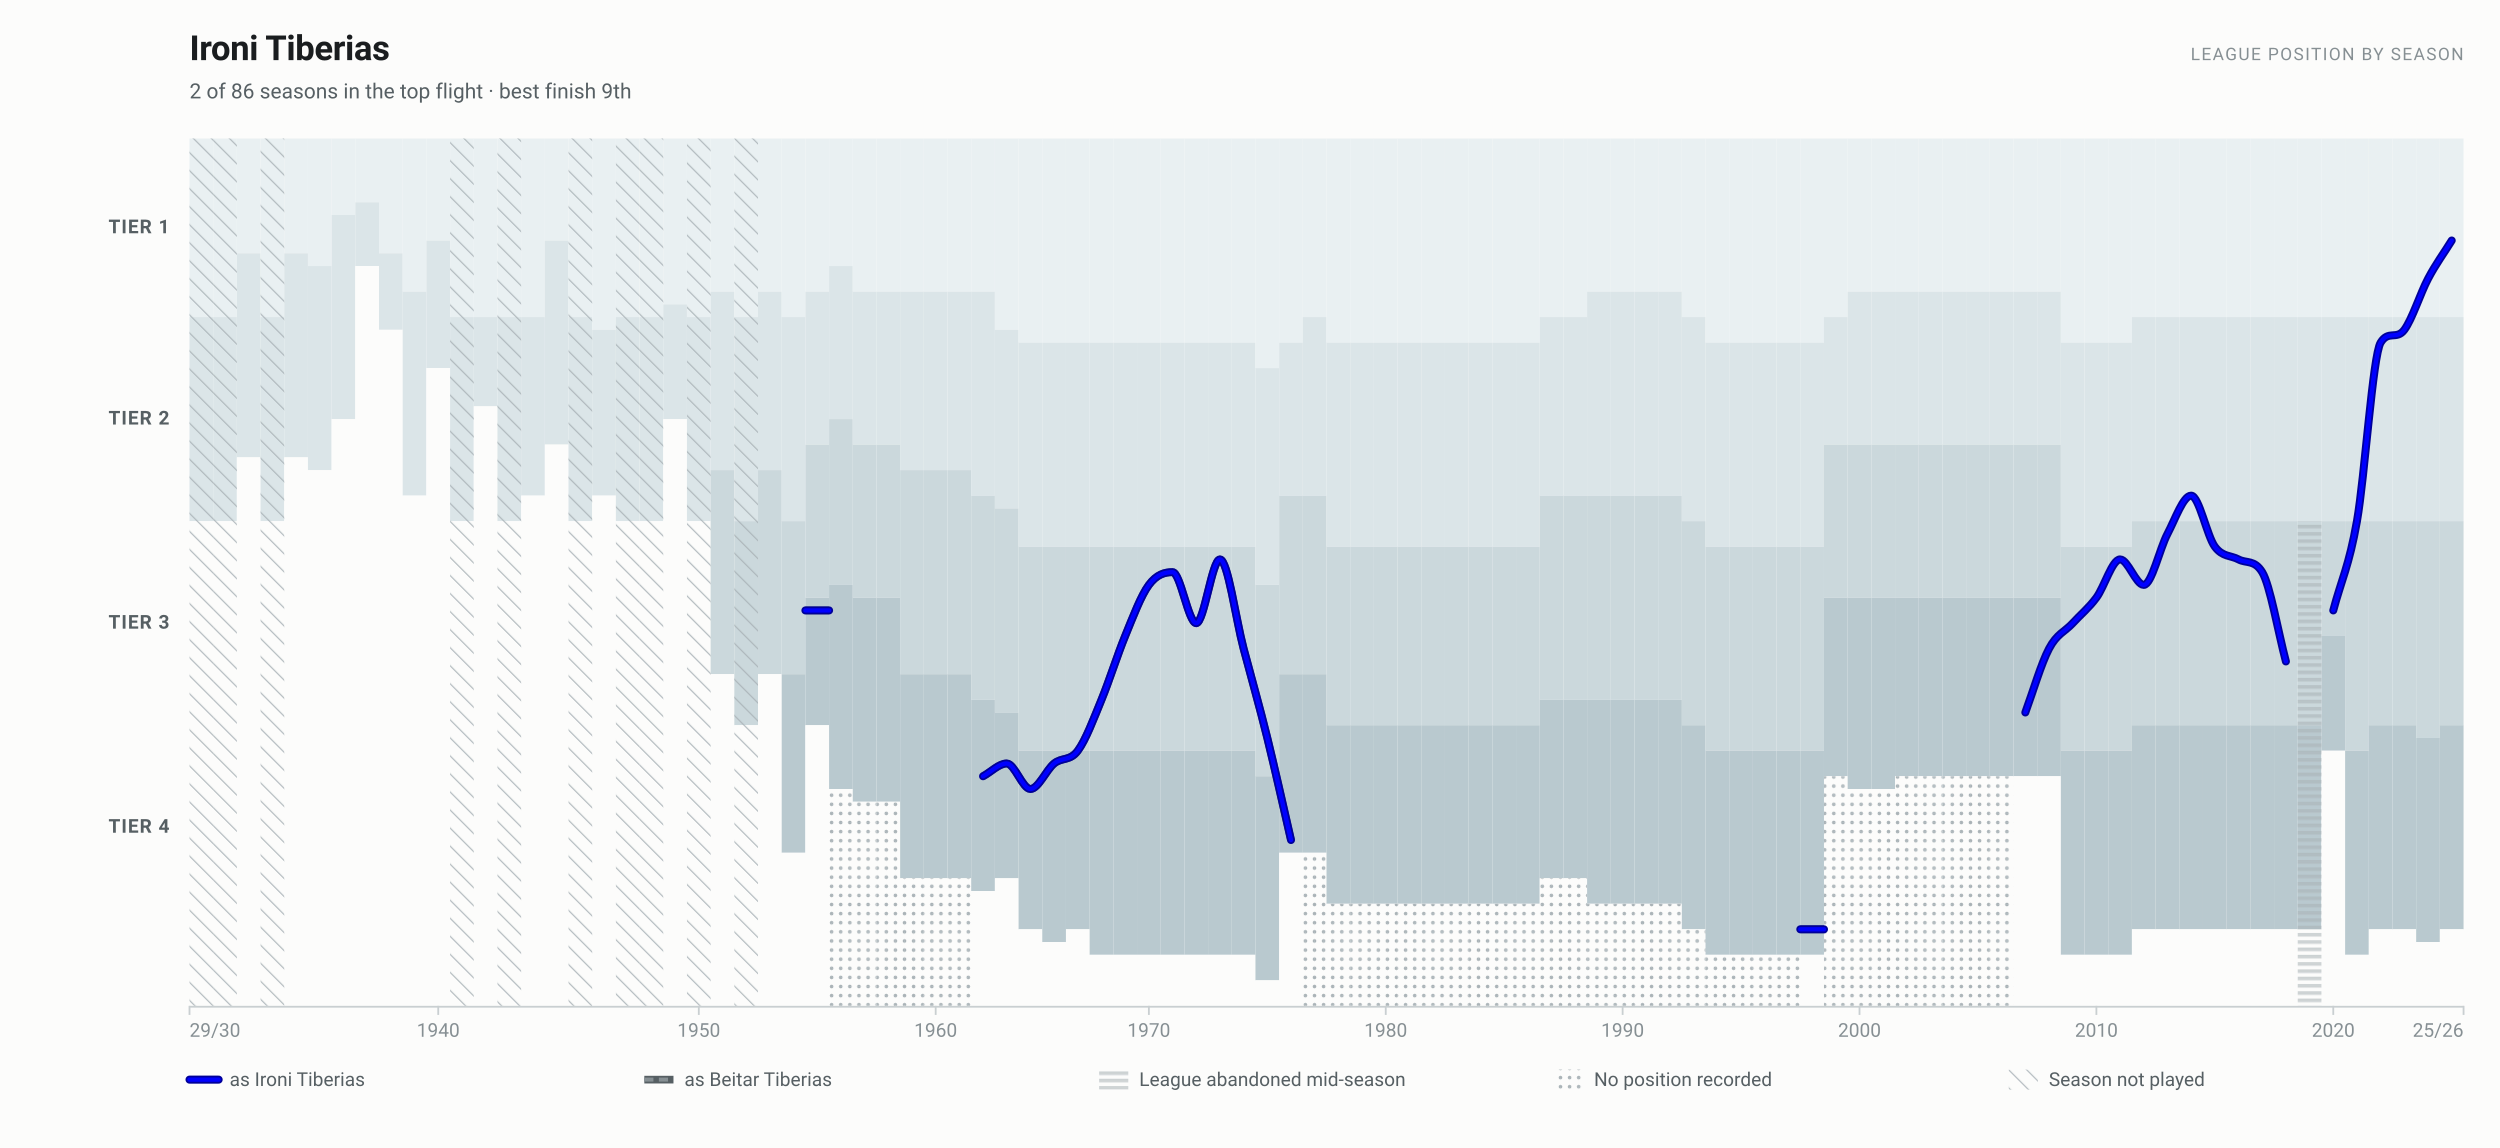
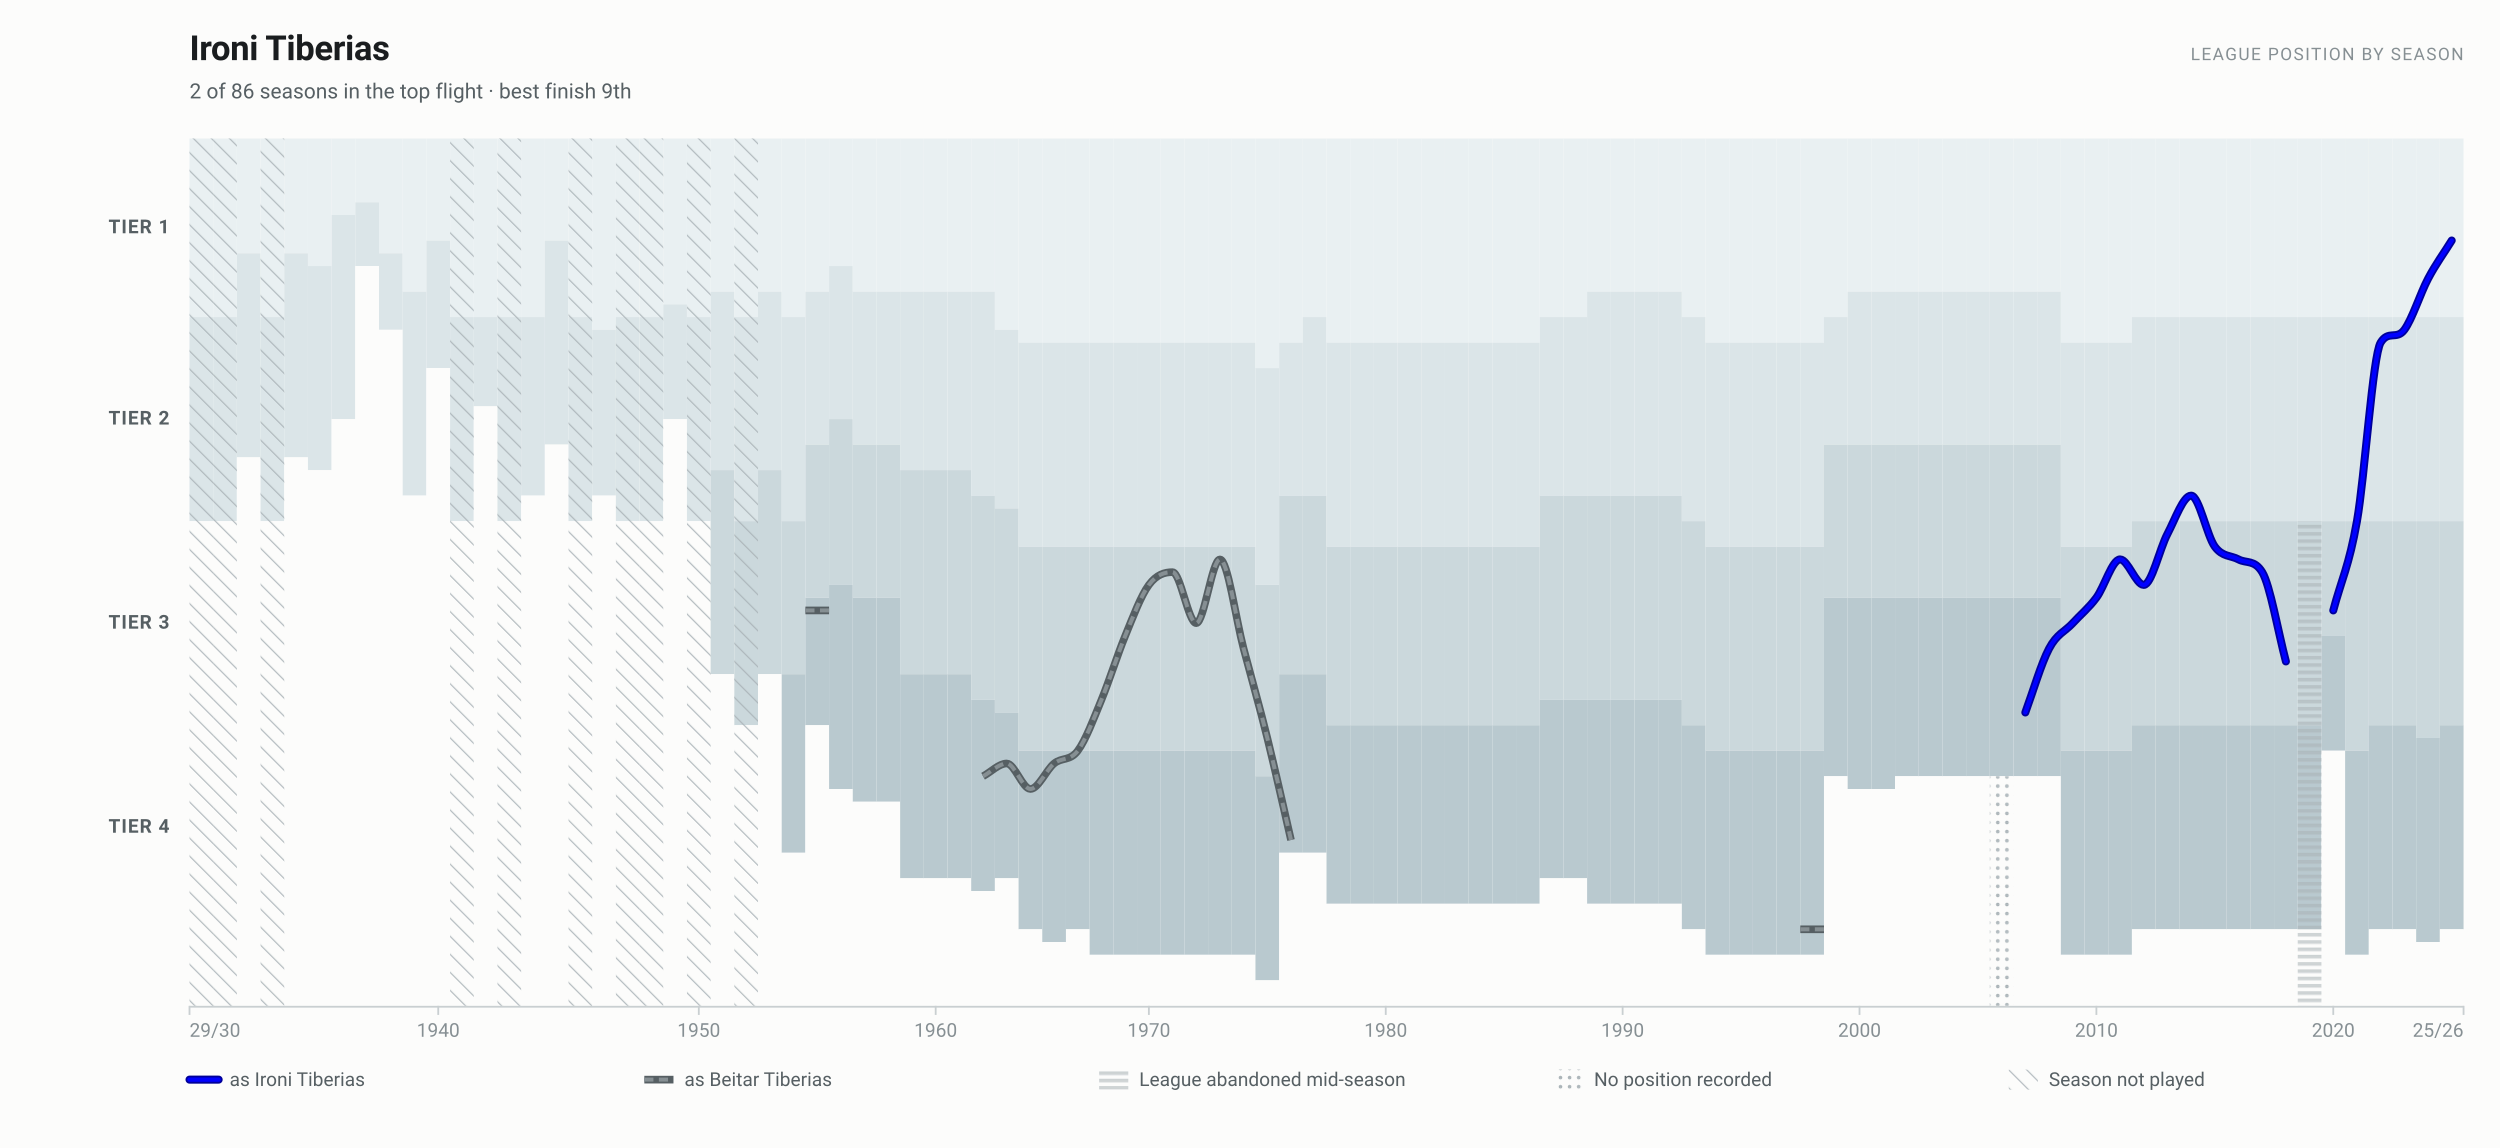
<svg xmlns="http://www.w3.org/2000/svg" width="1372" height="630" viewBox="0 0 1372 630" font-family="ui-sans-serif, -apple-system, 'Segoe UI', Roboto, 'DejaVu Sans', 'Liberation Sans', sans-serif" role="img" aria-label="Ironi Tiberias, 1929/1930 – 2025/2026">
  <style>
  .bg{fill:#FCFCFB} .ink{fill:#1A1D1F} .ink2{fill:#565F63}
  .ink3{fill:#868F93} .rule{stroke:#C9CFD1}
  .line,.casing{fill:none;stroke-linecap:round;stroke-linejoin:round}
  .casing{stroke:#000099;stroke-width:4.4}
  .line{stroke:#0000FF;stroke-width:2.4}
 .alt,.alt-casing{fill:none;stroke-linecap:butt;stroke-linejoin:round}
  .alt-casing{stroke:#565F63;stroke-width:4.2}
  .alt{stroke:#868F93;stroke-width:2.2;stroke-dasharray:5 3}
  .champ{fill:#A06A0A}
</style>
  <defs>
    <pattern id="notplayed" width="7" height="7" patternUnits="userSpaceOnUse" patternTransform="rotate(-45)">
      <line x1="0" y1="0" x2="0" y2="7" stroke="#A9B2B6" stroke-width="1.4" />
    </pattern>
    <pattern id="uncovered" width="5" height="5" patternUnits="userSpaceOnUse">
      <circle cx="1.4" cy="1.4" r="1" fill="#A9B2B6" />
    </pattern>
    <pattern id="stopped" width="4" height="4" patternUnits="userSpaceOnUse">
      <rect width="4" height="2" fill="#A9B2B6" fill-opacity=".55" />
    </pattern>
    <pattern id="notier" width="4" height="4" patternUnits="userSpaceOnUse">
      <rect width="4" height="4" fill="#FCFCFB" />
    </pattern>
  </defs>
  <rect class="bg" width="1372" height="630" />
  <rect x="104" y="76" width="13" height="98" fill="#E9F0F2" />
  <rect x="104" y="174" width="13" height="112" fill="#DBE5E8" />
  <rect x="104" y="286" width="13" height="266" fill="url(#notier)" />
  <rect x="117" y="76" width="13" height="98" fill="#E9F0F2" />
  <rect x="117" y="174" width="13" height="112" fill="#DBE5E8" />
  <rect x="117" y="286" width="13" height="266" fill="url(#notier)" />
  <rect x="130" y="76" width="13" height="63" fill="#E9F0F2" />
  <rect x="130" y="139" width="13" height="112" fill="#DBE5E8" />
  <rect x="130" y="251" width="13" height="301" fill="url(#notier)" />
  <rect x="143" y="76" width="13" height="98" fill="#E9F0F2" />
  <rect x="143" y="174" width="13" height="112" fill="#DBE5E8" />
  <rect x="143" y="286" width="13" height="266" fill="url(#notier)" />
  <rect x="156" y="76" width="13" height="63" fill="#E9F0F2" />
  <rect x="156" y="139" width="13" height="112" fill="#DBE5E8" />
  <rect x="156" y="251" width="13" height="301" fill="url(#notier)" />
  <rect x="169" y="76" width="13" height="70" fill="#E9F0F2" />
  <rect x="169" y="146" width="13" height="112" fill="#DBE5E8" />
  <rect x="169" y="258" width="13" height="294" fill="url(#notier)" />
  <rect x="182" y="76" width="13" height="42" fill="#E9F0F2" />
  <rect x="182" y="118" width="13" height="112" fill="#DBE5E8" />
  <rect x="182" y="230" width="13" height="322" fill="url(#notier)" />
  <rect x="195" y="76" width="13" height="35" fill="#E9F0F2" />
  <rect x="195" y="111" width="13" height="35" fill="#DBE5E8" />
  <rect x="195" y="146" width="13" height="406" fill="url(#notier)" />
  <rect x="208" y="76" width="13" height="63" fill="#E9F0F2" />
  <rect x="208" y="139" width="13" height="42" fill="#DBE5E8" />
  <rect x="208" y="181" width="13" height="371" fill="url(#notier)" />
  <rect x="221" y="76" width="13" height="84" fill="#E9F0F2" />
  <rect x="221" y="160" width="13" height="112" fill="#DBE5E8" />
  <rect x="221" y="272" width="13" height="280" fill="url(#notier)" />
  <rect x="234" y="76" width="13" height="56" fill="#E9F0F2" />
  <rect x="234" y="132" width="13" height="70" fill="#DBE5E8" />
  <rect x="234" y="202" width="13" height="350" fill="url(#notier)" />
  <rect x="247" y="76" width="13" height="98" fill="#E9F0F2" />
  <rect x="247" y="174" width="13" height="112" fill="#DBE5E8" />
  <rect x="247" y="286" width="13" height="266" fill="url(#notier)" />
  <rect x="260" y="76" width="13" height="98" fill="#E9F0F2" />
  <rect x="260" y="174" width="13" height="49" fill="#DBE5E8" />
  <rect x="260" y="223" width="13" height="329" fill="url(#notier)" />
  <rect x="273" y="76" width="13" height="98" fill="#E9F0F2" />
  <rect x="273" y="174" width="13" height="112" fill="#DBE5E8" />
  <rect x="273" y="286" width="13" height="266" fill="url(#notier)" />
  <rect x="286" y="76" width="13" height="98" fill="#E9F0F2" />
  <rect x="286" y="174" width="13" height="98" fill="#DBE5E8" />
  <rect x="286" y="272" width="13" height="280" fill="url(#notier)" />
  <rect x="299" y="76" width="13" height="56" fill="#E9F0F2" />
  <rect x="299" y="132" width="13" height="112" fill="#DBE5E8" />
  <rect x="299" y="244" width="13" height="308" fill="url(#notier)" />
  <rect x="312" y="76" width="13" height="98" fill="#E9F0F2" />
  <rect x="312" y="174" width="13" height="112" fill="#DBE5E8" />
  <rect x="312" y="286" width="13" height="266" fill="url(#notier)" />
  <rect x="325" y="76" width="13" height="105" fill="#E9F0F2" />
  <rect x="325" y="181" width="13" height="91" fill="#DBE5E8" />
  <rect x="325" y="272" width="13" height="280" fill="url(#notier)" />
  <rect x="338" y="76" width="13" height="98" fill="#E9F0F2" />
  <rect x="338" y="174" width="13" height="112" fill="#DBE5E8" />
  <rect x="338" y="286" width="13" height="266" fill="url(#notier)" />
  <rect x="351" y="76" width="13" height="98" fill="#E9F0F2" />
  <rect x="351" y="174" width="13" height="112" fill="#DBE5E8" />
  <rect x="351" y="286" width="13" height="266" fill="url(#notier)" />
  <rect x="364" y="76" width="13" height="91" fill="#E9F0F2" />
  <rect x="364" y="167" width="13" height="63" fill="#DBE5E8" />
  <rect x="364" y="230" width="13" height="322" fill="url(#notier)" />
  <rect x="377" y="76" width="13" height="98" fill="#E9F0F2" />
  <rect x="377" y="174" width="13" height="112" fill="#DBE5E8" />
  <rect x="377" y="286" width="13" height="266" fill="url(#notier)" />
  <rect x="390" y="76" width="13" height="84" fill="#E9F0F2" />
  <rect x="390" y="160" width="13" height="98" fill="#DBE5E8" />
  <rect x="390" y="258" width="13" height="112" fill="#CBD8DC" />
  <rect x="390" y="370" width="13" height="182" fill="url(#notier)" />
  <rect x="403" y="76" width="13" height="98" fill="#E9F0F2" />
  <rect x="403" y="174" width="13" height="112" fill="#DBE5E8" />
  <rect x="403" y="286" width="13" height="112" fill="#CBD8DC" />
  <rect x="403" y="398" width="13" height="154" fill="url(#notier)" />
  <rect x="416" y="76" width="13" height="84" fill="#E9F0F2" />
  <rect x="416" y="160" width="13" height="98" fill="#DBE5E8" />
  <rect x="416" y="258" width="13" height="112" fill="#CBD8DC" />
  <rect x="416" y="370" width="13" height="182" fill="url(#notier)" />
  <rect x="429" y="76" width="13" height="98" fill="#E9F0F2" />
  <rect x="429" y="174" width="13" height="112" fill="#DBE5E8" />
  <rect x="429" y="286" width="13" height="84" fill="#CBD8DC" />
  <rect x="429" y="370" width="13" height="98" fill="#B9C9CF" />
  <rect x="429" y="468" width="13" height="84" fill="url(#notier)" />
  <rect x="442" y="76" width="13" height="84" fill="#E9F0F2" />
  <rect x="442" y="160" width="13" height="84" fill="#DBE5E8" />
  <rect x="442" y="244" width="13" height="84" fill="#CBD8DC" />
  <rect x="442" y="328" width="13" height="70" fill="#B9C9CF" />
  <rect x="442" y="398" width="13" height="154" fill="url(#notier)" />
  <rect x="455" y="76" width="13" height="70" fill="#E9F0F2" />
  <rect x="455" y="146" width="13" height="84" fill="#DBE5E8" />
  <rect x="455" y="230" width="13" height="91" fill="#CBD8DC" />
  <rect x="455" y="321" width="13" height="112" fill="#B9C9CF" />
  <rect x="455" y="433" width="13" height="119" fill="url(#notier)" />
  <rect x="468" y="76" width="13" height="84" fill="#E9F0F2" />
  <rect x="468" y="160" width="13" height="84" fill="#DBE5E8" />
  <rect x="468" y="244" width="13" height="84" fill="#CBD8DC" />
  <rect x="468" y="328" width="13" height="112" fill="#B9C9CF" />
  <rect x="468" y="440" width="13" height="112" fill="url(#notier)" />
  <rect x="481" y="76" width="13" height="84" fill="#E9F0F2" />
  <rect x="481" y="160" width="13" height="84" fill="#DBE5E8" />
  <rect x="481" y="244" width="13" height="84" fill="#CBD8DC" />
  <rect x="481" y="328" width="13" height="112" fill="#B9C9CF" />
  <rect x="481" y="440" width="13" height="112" fill="url(#notier)" />
  <rect x="494" y="76" width="13" height="84" fill="#E9F0F2" />
  <rect x="494" y="160" width="13" height="98" fill="#DBE5E8" />
  <rect x="494" y="258" width="13" height="112" fill="#CBD8DC" />
  <rect x="494" y="370" width="13" height="112" fill="#B9C9CF" />
  <rect x="494" y="482" width="13" height="70" fill="url(#notier)" />
  <rect x="507" y="76" width="13" height="84" fill="#E9F0F2" />
  <rect x="507" y="160" width="13" height="98" fill="#DBE5E8" />
  <rect x="507" y="258" width="13" height="112" fill="#CBD8DC" />
  <rect x="507" y="370" width="13" height="112" fill="#B9C9CF" />
  <rect x="507" y="482" width="13" height="70" fill="url(#notier)" />
  <rect x="520" y="76" width="13" height="84" fill="#E9F0F2" />
  <rect x="520" y="160" width="13" height="98" fill="#DBE5E8" />
  <rect x="520" y="258" width="13" height="112" fill="#CBD8DC" />
  <rect x="520" y="370" width="13" height="112" fill="#B9C9CF" />
  <rect x="520" y="482" width="13" height="70" fill="url(#notier)" />
  <rect x="533" y="76" width="13" height="84" fill="#E9F0F2" />
  <rect x="533" y="160" width="13" height="112" fill="#DBE5E8" />
  <rect x="533" y="272" width="13" height="112" fill="#CBD8DC" />
  <rect x="533" y="384" width="13" height="105" fill="#B9C9CF" />
  <rect x="533" y="489" width="13" height="63" fill="url(#notier)" />
  <rect x="546" y="76" width="13" height="105" fill="#E9F0F2" />
  <rect x="546" y="181" width="13" height="98" fill="#DBE5E8" />
  <rect x="546" y="279" width="13" height="112" fill="#CBD8DC" />
  <rect x="546" y="391" width="13" height="91" fill="#B9C9CF" />
  <rect x="546" y="482" width="13" height="70" fill="url(#notier)" />
  <rect x="559" y="76" width="13" height="112" fill="#E9F0F2" />
  <rect x="559" y="188" width="13" height="112" fill="#DBE5E8" />
  <rect x="559" y="300" width="13" height="112" fill="#CBD8DC" />
  <rect x="559" y="412" width="13" height="98" fill="#B9C9CF" />
  <rect x="559" y="510" width="13" height="42" fill="url(#notier)" />
  <rect x="572" y="76" width="13" height="112" fill="#E9F0F2" />
  <rect x="572" y="188" width="13" height="112" fill="#DBE5E8" />
  <rect x="572" y="300" width="13" height="112" fill="#CBD8DC" />
  <rect x="572" y="412" width="13" height="105" fill="#B9C9CF" />
  <rect x="572" y="517" width="13" height="35" fill="url(#notier)" />
  <rect x="585" y="76" width="13" height="112" fill="#E9F0F2" />
  <rect x="585" y="188" width="13" height="112" fill="#DBE5E8" />
  <rect x="585" y="300" width="13" height="112" fill="#CBD8DC" />
  <rect x="585" y="412" width="13" height="98" fill="#B9C9CF" />
  <rect x="585" y="510" width="13" height="42" fill="url(#notier)" />
  <rect x="598" y="76" width="13" height="112" fill="#E9F0F2" />
  <rect x="598" y="188" width="13" height="112" fill="#DBE5E8" />
  <rect x="598" y="300" width="13" height="112" fill="#CBD8DC" />
  <rect x="598" y="412" width="13" height="112" fill="#B9C9CF" />
  <rect x="598" y="524" width="13" height="28" fill="url(#notier)" />
  <rect x="611" y="76" width="13" height="112" fill="#E9F0F2" />
  <rect x="611" y="188" width="13" height="112" fill="#DBE5E8" />
  <rect x="611" y="300" width="13" height="112" fill="#CBD8DC" />
  <rect x="611" y="412" width="13" height="112" fill="#B9C9CF" />
  <rect x="611" y="524" width="13" height="28" fill="url(#notier)" />
  <rect x="624" y="76" width="13" height="112" fill="#E9F0F2" />
  <rect x="624" y="188" width="13" height="112" fill="#DBE5E8" />
  <rect x="624" y="300" width="13" height="112" fill="#CBD8DC" />
  <rect x="624" y="412" width="13" height="112" fill="#B9C9CF" />
  <rect x="624" y="524" width="13" height="28" fill="url(#notier)" />
  <rect x="637" y="76" width="13" height="112" fill="#E9F0F2" />
  <rect x="637" y="188" width="13" height="112" fill="#DBE5E8" />
  <rect x="637" y="300" width="13" height="112" fill="#CBD8DC" />
  <rect x="637" y="412" width="13" height="112" fill="#B9C9CF" />
  <rect x="637" y="524" width="13" height="28" fill="url(#notier)" />
  <rect x="650" y="76" width="13" height="112" fill="#E9F0F2" />
  <rect x="650" y="188" width="13" height="112" fill="#DBE5E8" />
  <rect x="650" y="300" width="13" height="112" fill="#CBD8DC" />
  <rect x="650" y="412" width="13" height="112" fill="#B9C9CF" />
  <rect x="650" y="524" width="13" height="28" fill="url(#notier)" />
  <rect x="663" y="76" width="13" height="112" fill="#E9F0F2" />
  <rect x="663" y="188" width="13" height="112" fill="#DBE5E8" />
  <rect x="663" y="300" width="13" height="112" fill="#CBD8DC" />
  <rect x="663" y="412" width="13" height="112" fill="#B9C9CF" />
  <rect x="663" y="524" width="13" height="28" fill="url(#notier)" />
  <rect x="676" y="76" width="13" height="112" fill="#E9F0F2" />
  <rect x="676" y="188" width="13" height="112" fill="#DBE5E8" />
  <rect x="676" y="300" width="13" height="112" fill="#CBD8DC" />
  <rect x="676" y="412" width="13" height="112" fill="#B9C9CF" />
  <rect x="676" y="524" width="13" height="28" fill="url(#notier)" />
  <rect x="689" y="76" width="13" height="126" fill="#E9F0F2" />
  <rect x="689" y="202" width="13" height="119" fill="#DBE5E8" />
  <rect x="689" y="321" width="13" height="105" fill="#CBD8DC" />
  <rect x="689" y="426" width="13" height="112" fill="#B9C9CF" />
  <rect x="689" y="538" width="13" height="14" fill="url(#notier)" />
  <rect x="702" y="76" width="13" height="112" fill="#E9F0F2" />
  <rect x="702" y="188" width="13" height="84" fill="#DBE5E8" />
  <rect x="702" y="272" width="13" height="98" fill="#CBD8DC" />
  <rect x="702" y="370" width="13" height="98" fill="#B9C9CF" />
  <rect x="702" y="468" width="13" height="84" fill="url(#notier)" />
  <rect x="715" y="76" width="13" height="98" fill="#E9F0F2" />
  <rect x="715" y="174" width="13" height="98" fill="#DBE5E8" />
  <rect x="715" y="272" width="13" height="98" fill="#CBD8DC" />
  <rect x="715" y="370" width="13" height="98" fill="#B9C9CF" />
  <rect x="715" y="468" width="13" height="84" fill="url(#notier)" />
  <rect x="728" y="76" width="13" height="112" fill="#E9F0F2" />
  <rect x="728" y="188" width="13" height="112" fill="#DBE5E8" />
  <rect x="728" y="300" width="13" height="98" fill="#CBD8DC" />
  <rect x="728" y="398" width="13" height="98" fill="#B9C9CF" />
  <rect x="728" y="496" width="13" height="56" fill="url(#notier)" />
  <rect x="741" y="76" width="13" height="112" fill="#E9F0F2" />
  <rect x="741" y="188" width="13" height="112" fill="#DBE5E8" />
  <rect x="741" y="300" width="13" height="98" fill="#CBD8DC" />
  <rect x="741" y="398" width="13" height="98" fill="#B9C9CF" />
  <rect x="741" y="496" width="13" height="56" fill="url(#notier)" />
  <rect x="754" y="76" width="13" height="112" fill="#E9F0F2" />
  <rect x="754" y="188" width="13" height="112" fill="#DBE5E8" />
  <rect x="754" y="300" width="13" height="98" fill="#CBD8DC" />
  <rect x="754" y="398" width="13" height="98" fill="#B9C9CF" />
  <rect x="754" y="496" width="13" height="56" fill="url(#notier)" />
  <rect x="767" y="76" width="13" height="112" fill="#E9F0F2" />
  <rect x="767" y="188" width="13" height="112" fill="#DBE5E8" />
  <rect x="767" y="300" width="13" height="98" fill="#CBD8DC" />
  <rect x="767" y="398" width="13" height="98" fill="#B9C9CF" />
  <rect x="767" y="496" width="13" height="56" fill="url(#notier)" />
  <rect x="780" y="76" width="13" height="112" fill="#E9F0F2" />
  <rect x="780" y="188" width="13" height="112" fill="#DBE5E8" />
  <rect x="780" y="300" width="13" height="98" fill="#CBD8DC" />
  <rect x="780" y="398" width="13" height="98" fill="#B9C9CF" />
  <rect x="780" y="496" width="13" height="56" fill="url(#notier)" />
  <rect x="793" y="76" width="13" height="112" fill="#E9F0F2" />
  <rect x="793" y="188" width="13" height="112" fill="#DBE5E8" />
  <rect x="793" y="300" width="13" height="98" fill="#CBD8DC" />
  <rect x="793" y="398" width="13" height="98" fill="#B9C9CF" />
  <rect x="793" y="496" width="13" height="56" fill="url(#notier)" />
  <rect x="806" y="76" width="13" height="112" fill="#E9F0F2" />
  <rect x="806" y="188" width="13" height="112" fill="#DBE5E8" />
  <rect x="806" y="300" width="13" height="98" fill="#CBD8DC" />
  <rect x="806" y="398" width="13" height="98" fill="#B9C9CF" />
  <rect x="806" y="496" width="13" height="56" fill="url(#notier)" />
  <rect x="819" y="76" width="13" height="112" fill="#E9F0F2" />
  <rect x="819" y="188" width="13" height="112" fill="#DBE5E8" />
  <rect x="819" y="300" width="13" height="98" fill="#CBD8DC" />
  <rect x="819" y="398" width="13" height="98" fill="#B9C9CF" />
  <rect x="819" y="496" width="13" height="56" fill="url(#notier)" />
  <rect x="832" y="76" width="13" height="112" fill="#E9F0F2" />
  <rect x="832" y="188" width="13" height="112" fill="#DBE5E8" />
  <rect x="832" y="300" width="13" height="98" fill="#CBD8DC" />
  <rect x="832" y="398" width="13" height="98" fill="#B9C9CF" />
  <rect x="832" y="496" width="13" height="56" fill="url(#notier)" />
  <rect x="845" y="76" width="13" height="98" fill="#E9F0F2" />
  <rect x="845" y="174" width="13" height="98" fill="#DBE5E8" />
  <rect x="845" y="272" width="13" height="112" fill="#CBD8DC" />
  <rect x="845" y="384" width="13" height="98" fill="#B9C9CF" />
  <rect x="845" y="482" width="13" height="70" fill="url(#notier)" />
  <rect x="858" y="76" width="13" height="98" fill="#E9F0F2" />
  <rect x="858" y="174" width="13" height="98" fill="#DBE5E8" />
  <rect x="858" y="272" width="13" height="112" fill="#CBD8DC" />
  <rect x="858" y="384" width="13" height="98" fill="#B9C9CF" />
  <rect x="858" y="482" width="13" height="70" fill="url(#notier)" />
  <rect x="871" y="76" width="13" height="84" fill="#E9F0F2" />
  <rect x="871" y="160" width="13" height="112" fill="#DBE5E8" />
  <rect x="871" y="272" width="13" height="112" fill="#CBD8DC" />
  <rect x="871" y="384" width="13" height="112" fill="#B9C9CF" />
  <rect x="871" y="496" width="13" height="56" fill="url(#notier)" />
  <rect x="884" y="76" width="13" height="84" fill="#E9F0F2" />
  <rect x="884" y="160" width="13" height="112" fill="#DBE5E8" />
  <rect x="884" y="272" width="13" height="112" fill="#CBD8DC" />
  <rect x="884" y="384" width="13" height="112" fill="#B9C9CF" />
  <rect x="884" y="496" width="13" height="56" fill="url(#notier)" />
  <rect x="897" y="76" width="13" height="84" fill="#E9F0F2" />
  <rect x="897" y="160" width="13" height="112" fill="#DBE5E8" />
  <rect x="897" y="272" width="13" height="112" fill="#CBD8DC" />
  <rect x="897" y="384" width="13" height="112" fill="#B9C9CF" />
  <rect x="897" y="496" width="13" height="56" fill="url(#notier)" />
  <rect x="910" y="76" width="13" height="84" fill="#E9F0F2" />
  <rect x="910" y="160" width="13" height="112" fill="#DBE5E8" />
  <rect x="910" y="272" width="13" height="112" fill="#CBD8DC" />
  <rect x="910" y="384" width="13" height="112" fill="#B9C9CF" />
  <rect x="910" y="496" width="13" height="56" fill="url(#notier)" />
  <rect x="923" y="76" width="13" height="98" fill="#E9F0F2" />
  <rect x="923" y="174" width="13" height="112" fill="#DBE5E8" />
  <rect x="923" y="286" width="13" height="112" fill="#CBD8DC" />
  <rect x="923" y="398" width="13" height="112" fill="#B9C9CF" />
  <rect x="923" y="510" width="13" height="42" fill="url(#notier)" />
  <rect x="936" y="76" width="13" height="112" fill="#E9F0F2" />
  <rect x="936" y="188" width="13" height="112" fill="#DBE5E8" />
  <rect x="936" y="300" width="13" height="112" fill="#CBD8DC" />
  <rect x="936" y="412" width="13" height="112" fill="#B9C9CF" />
  <rect x="936" y="524" width="13" height="28" fill="url(#notier)" />
  <rect x="949" y="76" width="13" height="112" fill="#E9F0F2" />
  <rect x="949" y="188" width="13" height="112" fill="#DBE5E8" />
  <rect x="949" y="300" width="13" height="112" fill="#CBD8DC" />
  <rect x="949" y="412" width="13" height="112" fill="#B9C9CF" />
  <rect x="949" y="524" width="13" height="28" fill="url(#notier)" />
  <rect x="962" y="76" width="13" height="112" fill="#E9F0F2" />
  <rect x="962" y="188" width="13" height="112" fill="#DBE5E8" />
  <rect x="962" y="300" width="13" height="112" fill="#CBD8DC" />
  <rect x="962" y="412" width="13" height="112" fill="#B9C9CF" />
  <rect x="962" y="524" width="13" height="28" fill="url(#notier)" />
  <rect x="975" y="76" width="13" height="112" fill="#E9F0F2" />
  <rect x="975" y="188" width="13" height="112" fill="#DBE5E8" />
  <rect x="975" y="300" width="13" height="112" fill="#CBD8DC" />
  <rect x="975" y="412" width="13" height="112" fill="#B9C9CF" />
  <rect x="975" y="524" width="13" height="28" fill="url(#notier)" />
  <rect x="988" y="76" width="13" height="112" fill="#E9F0F2" />
  <rect x="988" y="188" width="13" height="112" fill="#DBE5E8" />
  <rect x="988" y="300" width="13" height="112" fill="#CBD8DC" />
  <rect x="988" y="412" width="13" height="112" fill="#B9C9CF" />
  <rect x="988" y="524" width="13" height="28" fill="url(#notier)" />
  <rect x="1001" y="76" width="13" height="98" fill="#E9F0F2" />
  <rect x="1001" y="174" width="13" height="70" fill="#DBE5E8" />
  <rect x="1001" y="244" width="13" height="84" fill="#CBD8DC" />
  <rect x="1001" y="328" width="13" height="98" fill="#B9C9CF" />
  <rect x="1001" y="426" width="13" height="126" fill="url(#notier)" />
  <rect x="1014" y="76" width="13" height="84" fill="#E9F0F2" />
  <rect x="1014" y="160" width="13" height="84" fill="#DBE5E8" />
  <rect x="1014" y="244" width="13" height="84" fill="#CBD8DC" />
  <rect x="1014" y="328" width="13" height="105" fill="#B9C9CF" />
  <rect x="1014" y="433" width="13" height="119" fill="url(#notier)" />
  <rect x="1027" y="76" width="13" height="84" fill="#E9F0F2" />
  <rect x="1027" y="160" width="13" height="84" fill="#DBE5E8" />
  <rect x="1027" y="244" width="13" height="84" fill="#CBD8DC" />
  <rect x="1027" y="328" width="13" height="105" fill="#B9C9CF" />
  <rect x="1027" y="433" width="13" height="119" fill="url(#notier)" />
  <rect x="1040" y="76" width="13" height="84" fill="#E9F0F2" />
  <rect x="1040" y="160" width="13" height="84" fill="#DBE5E8" />
  <rect x="1040" y="244" width="13" height="84" fill="#CBD8DC" />
  <rect x="1040" y="328" width="13" height="98" fill="#B9C9CF" />
  <rect x="1040" y="426" width="13" height="126" fill="url(#notier)" />
  <rect x="1053" y="76" width="13" height="84" fill="#E9F0F2" />
  <rect x="1053" y="160" width="13" height="84" fill="#DBE5E8" />
  <rect x="1053" y="244" width="13" height="84" fill="#CBD8DC" />
  <rect x="1053" y="328" width="13" height="98" fill="#B9C9CF" />
  <rect x="1053" y="426" width="13" height="126" fill="url(#notier)" />
  <rect x="1066" y="76" width="13" height="84" fill="#E9F0F2" />
  <rect x="1066" y="160" width="13" height="84" fill="#DBE5E8" />
  <rect x="1066" y="244" width="13" height="84" fill="#CBD8DC" />
  <rect x="1066" y="328" width="13" height="98" fill="#B9C9CF" />
  <rect x="1066" y="426" width="13" height="126" fill="url(#notier)" />
  <rect x="1079" y="76" width="13" height="84" fill="#E9F0F2" />
  <rect x="1079" y="160" width="13" height="84" fill="#DBE5E8" />
  <rect x="1079" y="244" width="13" height="84" fill="#CBD8DC" />
  <rect x="1079" y="328" width="13" height="98" fill="#B9C9CF" />
  <rect x="1079" y="426" width="13" height="126" fill="url(#notier)" />
  <rect x="1092" y="76" width="13" height="84" fill="#E9F0F2" />
  <rect x="1092" y="160" width="13" height="84" fill="#DBE5E8" />
  <rect x="1092" y="244" width="13" height="84" fill="#CBD8DC" />
  <rect x="1092" y="328" width="13" height="98" fill="#B9C9CF" />
  <rect x="1092" y="426" width="13" height="126" fill="url(#notier)" />
  <rect x="1105" y="76" width="13" height="84" fill="#E9F0F2" />
  <rect x="1105" y="160" width="13" height="84" fill="#DBE5E8" />
  <rect x="1105" y="244" width="13" height="84" fill="#CBD8DC" />
  <rect x="1105" y="328" width="13" height="98" fill="#B9C9CF" />
  <rect x="1105" y="426" width="13" height="126" fill="url(#notier)" />
  <rect x="1118" y="76" width="13" height="84" fill="#E9F0F2" />
  <rect x="1118" y="160" width="13" height="84" fill="#DBE5E8" />
  <rect x="1118" y="244" width="13" height="84" fill="#CBD8DC" />
  <rect x="1118" y="328" width="13" height="98" fill="#B9C9CF" />
  <rect x="1118" y="426" width="13" height="126" fill="url(#notier)" />
  <rect x="1131" y="76" width="13" height="112" fill="#E9F0F2" />
  <rect x="1131" y="188" width="13" height="112" fill="#DBE5E8" />
  <rect x="1131" y="300" width="13" height="112" fill="#CBD8DC" />
  <rect x="1131" y="412" width="13" height="112" fill="#B9C9CF" />
  <rect x="1131" y="524" width="13" height="28" fill="url(#notier)" />
  <rect x="1144" y="76" width="13" height="112" fill="#E9F0F2" />
  <rect x="1144" y="188" width="13" height="112" fill="#DBE5E8" />
  <rect x="1144" y="300" width="13" height="112" fill="#CBD8DC" />
  <rect x="1144" y="412" width="13" height="112" fill="#B9C9CF" />
  <rect x="1144" y="524" width="13" height="28" fill="url(#notier)" />
  <rect x="1157" y="76" width="13" height="112" fill="#E9F0F2" />
  <rect x="1157" y="188" width="13" height="112" fill="#DBE5E8" />
  <rect x="1157" y="300" width="13" height="112" fill="#CBD8DC" />
  <rect x="1157" y="412" width="13" height="112" fill="#B9C9CF" />
  <rect x="1157" y="524" width="13" height="28" fill="url(#notier)" />
  <rect x="1170" y="76" width="13" height="98" fill="#E9F0F2" />
  <rect x="1170" y="174" width="13" height="112" fill="#DBE5E8" />
  <rect x="1170" y="286" width="13" height="112" fill="#CBD8DC" />
  <rect x="1170" y="398" width="13" height="112" fill="#B9C9CF" />
  <rect x="1170" y="510" width="13" height="42" fill="url(#notier)" />
  <rect x="1183" y="76" width="13" height="98" fill="#E9F0F2" />
  <rect x="1183" y="174" width="13" height="112" fill="#DBE5E8" />
  <rect x="1183" y="286" width="13" height="112" fill="#CBD8DC" />
  <rect x="1183" y="398" width="13" height="112" fill="#B9C9CF" />
  <rect x="1183" y="510" width="13" height="42" fill="url(#notier)" />
  <rect x="1196" y="76" width="13" height="98" fill="#E9F0F2" />
  <rect x="1196" y="174" width="13" height="112" fill="#DBE5E8" />
  <rect x="1196" y="286" width="13" height="112" fill="#CBD8DC" />
  <rect x="1196" y="398" width="13" height="112" fill="#B9C9CF" />
  <rect x="1196" y="510" width="13" height="42" fill="url(#notier)" />
  <rect x="1209" y="76" width="13" height="98" fill="#E9F0F2" />
  <rect x="1209" y="174" width="13" height="112" fill="#DBE5E8" />
  <rect x="1209" y="286" width="13" height="112" fill="#CBD8DC" />
  <rect x="1209" y="398" width="13" height="112" fill="#B9C9CF" />
  <rect x="1209" y="510" width="13" height="42" fill="url(#notier)" />
  <rect x="1222" y="76" width="13" height="98" fill="#E9F0F2" />
  <rect x="1222" y="174" width="13" height="112" fill="#DBE5E8" />
  <rect x="1222" y="286" width="13" height="112" fill="#CBD8DC" />
  <rect x="1222" y="398" width="13" height="112" fill="#B9C9CF" />
  <rect x="1222" y="510" width="13" height="42" fill="url(#notier)" />
  <rect x="1235" y="76" width="13" height="98" fill="#E9F0F2" />
  <rect x="1235" y="174" width="13" height="112" fill="#DBE5E8" />
  <rect x="1235" y="286" width="13" height="112" fill="#CBD8DC" />
  <rect x="1235" y="398" width="13" height="112" fill="#B9C9CF" />
  <rect x="1235" y="510" width="13" height="42" fill="url(#notier)" />
  <rect x="1248" y="76" width="13" height="98" fill="#E9F0F2" />
  <rect x="1248" y="174" width="13" height="112" fill="#DBE5E8" />
  <rect x="1248" y="286" width="13" height="112" fill="#CBD8DC" />
  <rect x="1248" y="398" width="13" height="112" fill="#B9C9CF" />
  <rect x="1248" y="510" width="13" height="42" fill="url(#notier)" />
  <rect x="1261" y="76" width="13" height="98" fill="#E9F0F2" />
  <rect x="1261" y="174" width="13" height="112" fill="#DBE5E8" />
  <rect x="1261" y="286" width="13" height="112" fill="#CBD8DC" />
  <rect x="1261" y="398" width="13" height="112" fill="#B9C9CF" />
  <rect x="1261" y="510" width="13" height="42" fill="url(#notier)" />
  <rect x="1274" y="76" width="13" height="98" fill="#E9F0F2" />
  <rect x="1274" y="174" width="13" height="112" fill="#DBE5E8" />
  <rect x="1274" y="286" width="13" height="63" fill="#CBD8DC" />
  <rect x="1274" y="349" width="13" height="63" fill="#B9C9CF" />
  <rect x="1274" y="412" width="13" height="140" fill="url(#notier)" />
  <rect x="1287" y="76" width="13" height="98" fill="#E9F0F2" />
  <rect x="1287" y="174" width="13" height="112" fill="#DBE5E8" />
  <rect x="1287" y="286" width="13" height="126" fill="#CBD8DC" />
  <rect x="1287" y="412" width="13" height="112" fill="#B9C9CF" />
  <rect x="1287" y="524" width="13" height="28" fill="url(#notier)" />
  <rect x="1300" y="76" width="13" height="98" fill="#E9F0F2" />
  <rect x="1300" y="174" width="13" height="112" fill="#DBE5E8" />
  <rect x="1300" y="286" width="13" height="112" fill="#CBD8DC" />
  <rect x="1300" y="398" width="13" height="112" fill="#B9C9CF" />
  <rect x="1300" y="510" width="13" height="42" fill="url(#notier)" />
  <rect x="1313" y="76" width="13" height="98" fill="#E9F0F2" />
  <rect x="1313" y="174" width="13" height="112" fill="#DBE5E8" />
  <rect x="1313" y="286" width="13" height="112" fill="#CBD8DC" />
  <rect x="1313" y="398" width="13" height="112" fill="#B9C9CF" />
  <rect x="1313" y="510" width="13" height="42" fill="url(#notier)" />
  <rect x="1326" y="76" width="13" height="98" fill="#E9F0F2" />
  <rect x="1326" y="174" width="13" height="112" fill="#DBE5E8" />
  <rect x="1326" y="286" width="13" height="119" fill="#CBD8DC" />
  <rect x="1326" y="405" width="13" height="112" fill="#B9C9CF" />
  <rect x="1326" y="517" width="13" height="35" fill="url(#notier)" />
  <rect x="1339" y="76" width="13" height="98" fill="#E9F0F2" />
  <rect x="1339" y="174" width="13" height="112" fill="#DBE5E8" />
  <rect x="1339" y="286" width="13" height="112" fill="#CBD8DC" />
  <rect x="1339" y="398" width="13" height="112" fill="#B9C9CF" />
  <rect x="1339" y="510" width="13" height="42" fill="url(#notier)" />
  <rect x="104" y="76" width="13" height="476" fill="url(#notplayed)" fill-opacity=".8" />
  <rect x="117" y="76" width="13" height="476" fill="url(#notplayed)" fill-opacity=".8" />
  <rect x="143" y="76" width="13" height="476" fill="url(#notplayed)" fill-opacity=".8" />
  <rect x="247" y="76" width="13" height="476" fill="url(#notplayed)" fill-opacity=".8" />
  <rect x="273" y="76" width="13" height="476" fill="url(#notplayed)" fill-opacity=".8" />
  <rect x="312" y="76" width="13" height="476" fill="url(#notplayed)" fill-opacity=".8" />
  <rect x="338" y="76" width="13" height="476" fill="url(#notplayed)" fill-opacity=".8" />
  <rect x="351" y="76" width="13" height="476" fill="url(#notplayed)" fill-opacity=".8" />
  <rect x="377" y="76" width="13" height="476" fill="url(#notplayed)" fill-opacity=".8" />
  <rect x="403" y="76" width="13" height="476" fill="url(#notplayed)" fill-opacity=".8" />
-   <rect x="455" y="433" width="13" height="119" fill="url(#uncovered)" />
-   <rect x="468" y="440" width="13" height="112" fill="url(#uncovered)" />
-   <rect x="481" y="440" width="13" height="112" fill="url(#uncovered)" />
-   <rect x="494" y="482" width="13" height="70" fill="url(#uncovered)" />
-   <rect x="507" y="482" width="13" height="70" fill="url(#uncovered)" />
-   <rect x="520" y="482" width="13" height="70" fill="url(#uncovered)" />
-   <rect x="715" y="468" width="13" height="84" fill="url(#uncovered)" />
-   <rect x="728" y="496" width="13" height="56" fill="url(#uncovered)" />
-   <rect x="741" y="496" width="13" height="56" fill="url(#uncovered)" />
-   <rect x="754" y="496" width="13" height="56" fill="url(#uncovered)" />
-   <rect x="767" y="496" width="13" height="56" fill="url(#uncovered)" />
-   <rect x="780" y="496" width="13" height="56" fill="url(#uncovered)" />
-   <rect x="793" y="496" width="13" height="56" fill="url(#uncovered)" />
-   <rect x="806" y="496" width="13" height="56" fill="url(#uncovered)" />
-   <rect x="819" y="496" width="13" height="56" fill="url(#uncovered)" />
-   <rect x="832" y="496" width="13" height="56" fill="url(#uncovered)" />
-   <rect x="845" y="482" width="13" height="70" fill="url(#uncovered)" />
-   <rect x="858" y="482" width="13" height="70" fill="url(#uncovered)" />
-   <rect x="871" y="496" width="13" height="56" fill="url(#uncovered)" />
-   <rect x="884" y="496" width="13" height="56" fill="url(#uncovered)" />
-   <rect x="897" y="496" width="13" height="56" fill="url(#uncovered)" />
-   <rect x="910" y="496" width="13" height="56" fill="url(#uncovered)" />
-   <rect x="923" y="510" width="13" height="42" fill="url(#uncovered)" />
-   <rect x="936" y="524" width="13" height="28" fill="url(#uncovered)" />
-   <rect x="949" y="524" width="13" height="28" fill="url(#uncovered)" />
-   <rect x="962" y="524" width="13" height="28" fill="url(#uncovered)" />
-   <rect x="975" y="524" width="13" height="28" fill="url(#uncovered)" />
-   <rect x="1001" y="426" width="13" height="126" fill="url(#uncovered)" />
-   <rect x="1014" y="433" width="13" height="119" fill="url(#uncovered)" />
-   <rect x="1027" y="433" width="13" height="119" fill="url(#uncovered)" />
-   <rect x="1040" y="426" width="13" height="126" fill="url(#uncovered)" />
-   <rect x="1053" y="426" width="13" height="126" fill="url(#uncovered)" />
-   <rect x="1066" y="426" width="13" height="126" fill="url(#uncovered)" />
-   <rect x="1079" y="426" width="13" height="126" fill="url(#uncovered)" />
  <rect x="1092" y="426" width="13" height="126" fill="url(#uncovered)" />
  <rect x="1261" y="286" width="13" height="266" fill="url(#stopped)" />
  <path class="alt-casing" d="M442.0 335.0H455.0" />
  <path class="alt-casing" d="M539.5 426.0 C543.8 423.7 548.2 419.0 552.5 419.0 C556.8 419.0 561.2 433.0 565.5 433.0 C569.8 433.0 574.2 422.5 578.5 419.0 C582.8 415.5 587.2 417.8 591.5 412.0 C595.8 406.2 600.2 394.5 604.5 384.0 C608.8 373.5 613.2 359.5 617.5 349.0 C621.8 338.5 626.2 326.8 630.5 321.0 C634.8 315.2 639.2 314.0 643.5 314.0 C647.8 314.0 652.2 342.0 656.5 342.0 C660.8 342.0 665.2 307.0 669.5 307.0 C673.8 307.0 678.2 339.7 682.5 356.0 C686.8 372.3 691.2 387.5 695.5 405.0 C699.8 422.5 704.2 442.3 708.5 461.0" />
  <path class="alt-casing" d="M988.0 510.0H1001.0" />
  <path class="alt" d="M442.0 335.0H455.0" />
  <path class="alt" d="M539.5 426.0 C543.8 423.7 548.2 419.0 552.5 419.0 C556.8 419.0 561.2 433.0 565.5 433.0 C569.8 433.0 574.2 422.5 578.5 419.0 C582.8 415.5 587.2 417.8 591.5 412.0 C595.8 406.2 600.2 394.5 604.5 384.0 C608.8 373.5 613.2 359.5 617.5 349.0 C621.8 338.5 626.2 326.8 630.5 321.0 C634.8 315.2 639.2 314.0 643.5 314.0 C647.8 314.0 652.2 342.0 656.5 342.0 C660.8 342.0 665.2 307.0 669.5 307.0 C673.8 307.0 678.2 339.7 682.5 356.0 C686.8 372.3 691.2 387.5 695.5 405.0 C699.8 422.5 704.2 442.3 708.5 461.0" />
  <path class="alt" d="M988.0 510.0H1001.0" />
-   <path class="casing" d="M442.0 335.0H455.0" />
-   <path class="casing" d="M539.5 426.0 C543.8 423.7 548.2 419.0 552.5 419.0 C556.8 419.0 561.2 433.0 565.5 433.0 C569.8 433.0 574.2 422.5 578.5 419.0 C582.8 415.5 587.2 417.8 591.5 412.0 C595.8 406.2 600.2 394.5 604.5 384.0 C608.8 373.5 613.2 359.5 617.5 349.0 C621.8 338.5 626.2 326.8 630.5 321.0 C634.8 315.2 639.2 314.0 643.5 314.0 C647.8 314.0 652.2 342.0 656.5 342.0 C660.8 342.0 665.2 307.0 669.5 307.0 C673.8 307.0 678.2 339.7 682.5 356.0 C686.8 372.3 691.2 387.5 695.5 405.0 C699.8 422.5 704.2 442.3 708.5 461.0" />
-   <path class="casing" d="M988.0 510.0H1001.0" />
  <path class="casing" d="M1111.5 391.0 C1115.8 379.3 1120.2 364.2 1124.5 356.0 C1128.8 347.8 1133.2 346.7 1137.5 342.0 C1141.8 337.3 1146.2 333.8 1150.5 328.0 C1154.8 322.2 1159.2 307.0 1163.5 307.0 C1167.8 307.0 1172.2 321.0 1176.5 321.0 C1180.8 321.0 1185.2 301.2 1189.5 293.0 C1193.8 284.8 1198.2 272.0 1202.5 272.0 C1206.8 272.0 1211.2 294.2 1215.5 300.0 C1219.8 305.8 1224.2 304.7 1228.5 307.0 C1232.8 309.3 1237.2 307.0 1241.5 314.0 C1245.8 321.0 1250.2 346.7 1254.5 363.0" />
  <path class="casing" d="M1280.5 335.0 C1284.8 318.7 1289.2 310.5 1293.5 286.0 C1297.8 261.5 1302.2 195.0 1306.5 188.0 C1310.8 181.0 1315.2 186.8 1319.5 181.0 C1323.8 175.2 1328.2 161.2 1332.5 153.0 C1336.8 144.8 1341.2 139.0 1345.5 132.0" />
-   <path class="line" d="M442.0 335.0H455.0" />
-   <path class="line" d="M539.5 426.0 C543.8 423.7 548.2 419.0 552.5 419.0 C556.8 419.0 561.2 433.0 565.5 433.0 C569.8 433.0 574.2 422.5 578.5 419.0 C582.8 415.5 587.2 417.8 591.5 412.0 C595.8 406.2 600.2 394.5 604.5 384.0 C608.8 373.5 613.2 359.5 617.5 349.0 C621.8 338.5 626.2 326.8 630.5 321.0 C634.8 315.2 639.2 314.0 643.5 314.0 C647.8 314.0 652.2 342.0 656.5 342.0 C660.8 342.0 665.2 307.0 669.5 307.0 C673.8 307.0 678.2 339.7 682.5 356.0 C686.8 372.3 691.2 387.5 695.5 405.0 C699.8 422.5 704.2 442.3 708.5 461.0" />
-   <path class="line" d="M988.0 510.0H1001.0" />
  <path class="line" d="M1111.5 391.0 C1115.8 379.3 1120.2 364.2 1124.5 356.0 C1128.8 347.8 1133.2 346.7 1137.5 342.0 C1141.8 337.3 1146.2 333.8 1150.5 328.0 C1154.8 322.2 1159.2 307.0 1163.5 307.0 C1167.8 307.0 1172.2 321.0 1176.5 321.0 C1180.8 321.0 1185.2 301.2 1189.5 293.0 C1193.8 284.8 1198.2 272.0 1202.5 272.0 C1206.8 272.0 1211.2 294.2 1215.5 300.0 C1219.8 305.8 1224.2 304.7 1228.5 307.0 C1232.8 309.3 1237.2 307.0 1241.5 314.0 C1245.8 321.0 1250.2 346.7 1254.5 363.0" />
  <path class="line" d="M1280.5 335.0 C1284.8 318.7 1289.2 310.5 1293.5 286.0 C1297.8 261.5 1302.2 195.0 1306.5 188.0 C1310.8 181.0 1315.2 186.8 1319.5 181.0 C1323.8 175.2 1328.2 161.2 1332.5 153.0 C1336.8 144.8 1341.2 139.0 1345.5 132.0" />
  <text class="ink2" x="93" y="128.0" text-anchor="end" font-size="10.5" font-weight="600" letter-spacing=".05em">TIER 1</text>
  <text class="ink2" x="93" y="233.0" text-anchor="end" font-size="10.5" font-weight="600" letter-spacing=".05em">TIER 2</text>
  <text class="ink2" x="93" y="345.0" text-anchor="end" font-size="10.5" font-weight="600" letter-spacing=".05em">TIER 3</text>
  <text class="ink2" x="93" y="457.0" text-anchor="end" font-size="10.5" font-weight="600" letter-spacing=".05em">TIER 4</text>
  <path class="rule" d="M104 552.5h1248" fill="none" />
  <path class="rule" d="M104 552v5" fill="none" />
  <text class="ink3" x="104" y="569" text-anchor="start" font-size="10.5">29/30</text>
  <path class="rule" d="M240.5 552v5" fill="none" />
  <text class="ink3" x="240.5" y="569" text-anchor="middle" font-size="10.5">1940</text>
  <path class="rule" d="M383.5 552v5" fill="none" />
  <text class="ink3" x="383.5" y="569" text-anchor="middle" font-size="10.5">1950</text>
  <path class="rule" d="M513.5 552v5" fill="none" />
  <text class="ink3" x="513.5" y="569" text-anchor="middle" font-size="10.5">1960</text>
  <path class="rule" d="M630.5 552v5" fill="none" />
  <text class="ink3" x="630.5" y="569" text-anchor="middle" font-size="10.5">1970</text>
  <path class="rule" d="M760.5 552v5" fill="none" />
  <text class="ink3" x="760.5" y="569" text-anchor="middle" font-size="10.5">1980</text>
  <path class="rule" d="M890.5 552v5" fill="none" />
  <text class="ink3" x="890.5" y="569" text-anchor="middle" font-size="10.5">1990</text>
  <path class="rule" d="M1020.5 552v5" fill="none" />
  <text class="ink3" x="1020.5" y="569" text-anchor="middle" font-size="10.5">2000</text>
  <path class="rule" d="M1150.5 552v5" fill="none" />
  <text class="ink3" x="1150.5" y="569" text-anchor="middle" font-size="10.5">2010</text>
  <path class="rule" d="M1280.5 552v5" fill="none" />
  <text class="ink3" x="1280.5" y="569" text-anchor="middle" font-size="10.5">2020</text>
  <path class="rule" d="M1352 552v5" fill="none" />
  <text class="ink3" x="1352" y="569" text-anchor="end" font-size="10.5">25/26</text>
  <text class="ink" x="104" y="33" text-anchor="start" font-size="19" font-weight="600" letter-spacing="-.01em">Ironi Tiberias</text>
  <text class="ink2" x="104" y="54" text-anchor="start" font-size="11.5">2 of 86 seasons in the top flight · best finish 9th</text>
  <text class="ink3" x="1352" y="33" text-anchor="end" font-size="9.5" letter-spacing=".08em">LEAGUE POSITION BY SEASON</text>
  <path class="casing" d="M104 592.5h16" />
  <path class="line" d="M104 592.5h16" />
  <text class="ink2" x="126" y="596" text-anchor="start" font-size="10.5">as Ironi Tiberias</text>
  <path class="alt-casing" d="M353.6 592.5h16" />
  <path class="alt" d="M353.6 592.5h16" />
  <text class="ink2" x="375.6" y="596" text-anchor="start" font-size="10.5">as Beitar Tiberias</text>
  <rect x="603.2" y="587" width="16" height="11" fill="url(#stopped)" />
  <text class="ink2" x="625.2" y="596" text-anchor="start" font-size="10.5">League abandoned mid-season</text>
  <rect x="852.8" y="587" width="16" height="11" fill="url(#uncovered)" />
  <text class="ink2" x="874.8" y="596" text-anchor="start" font-size="10.5">No position recorded</text>
  <rect x="1102.4" y="587" width="16" height="11" fill="url(#notplayed)" fill-opacity=".8" />
  <text class="ink2" x="1124.4" y="596" text-anchor="start" font-size="10.5">Season not played</text>
</svg>
